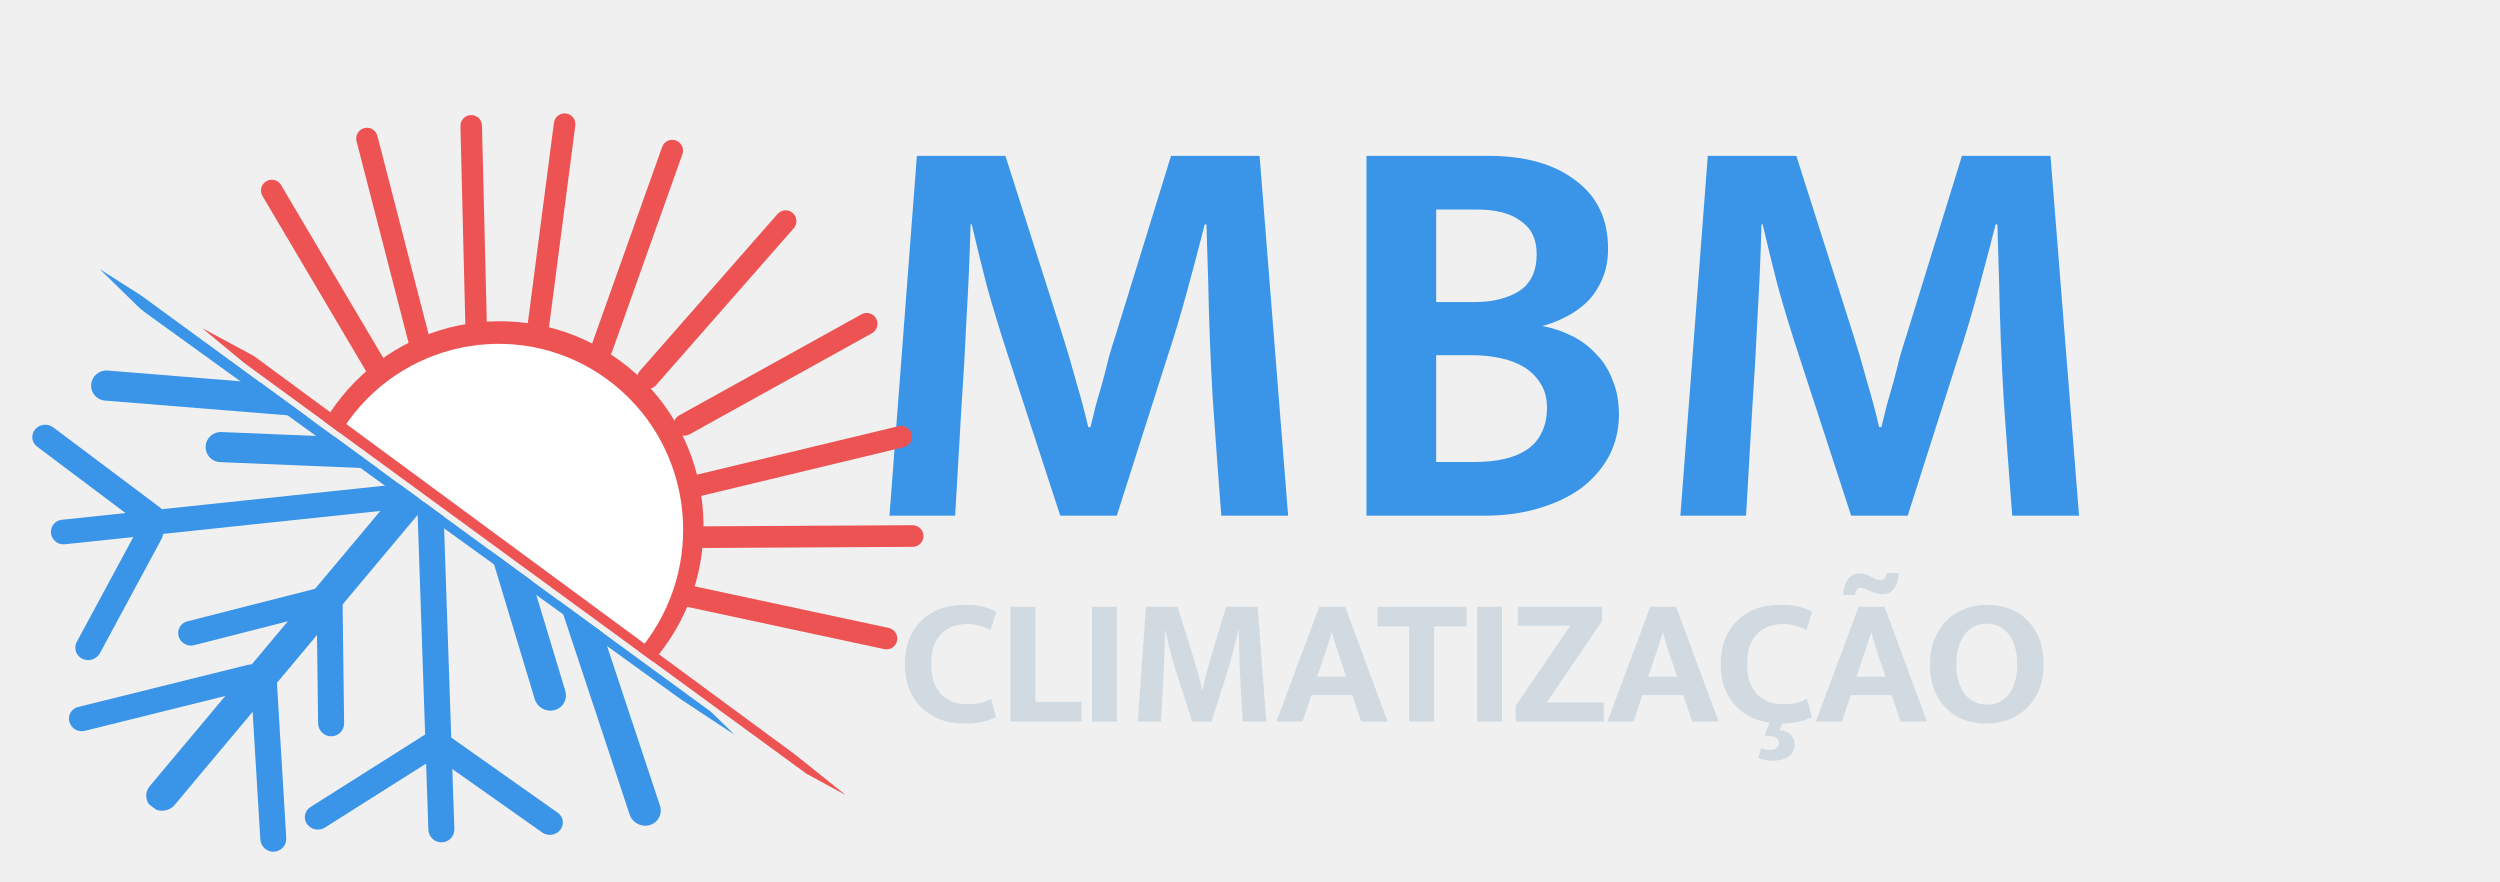
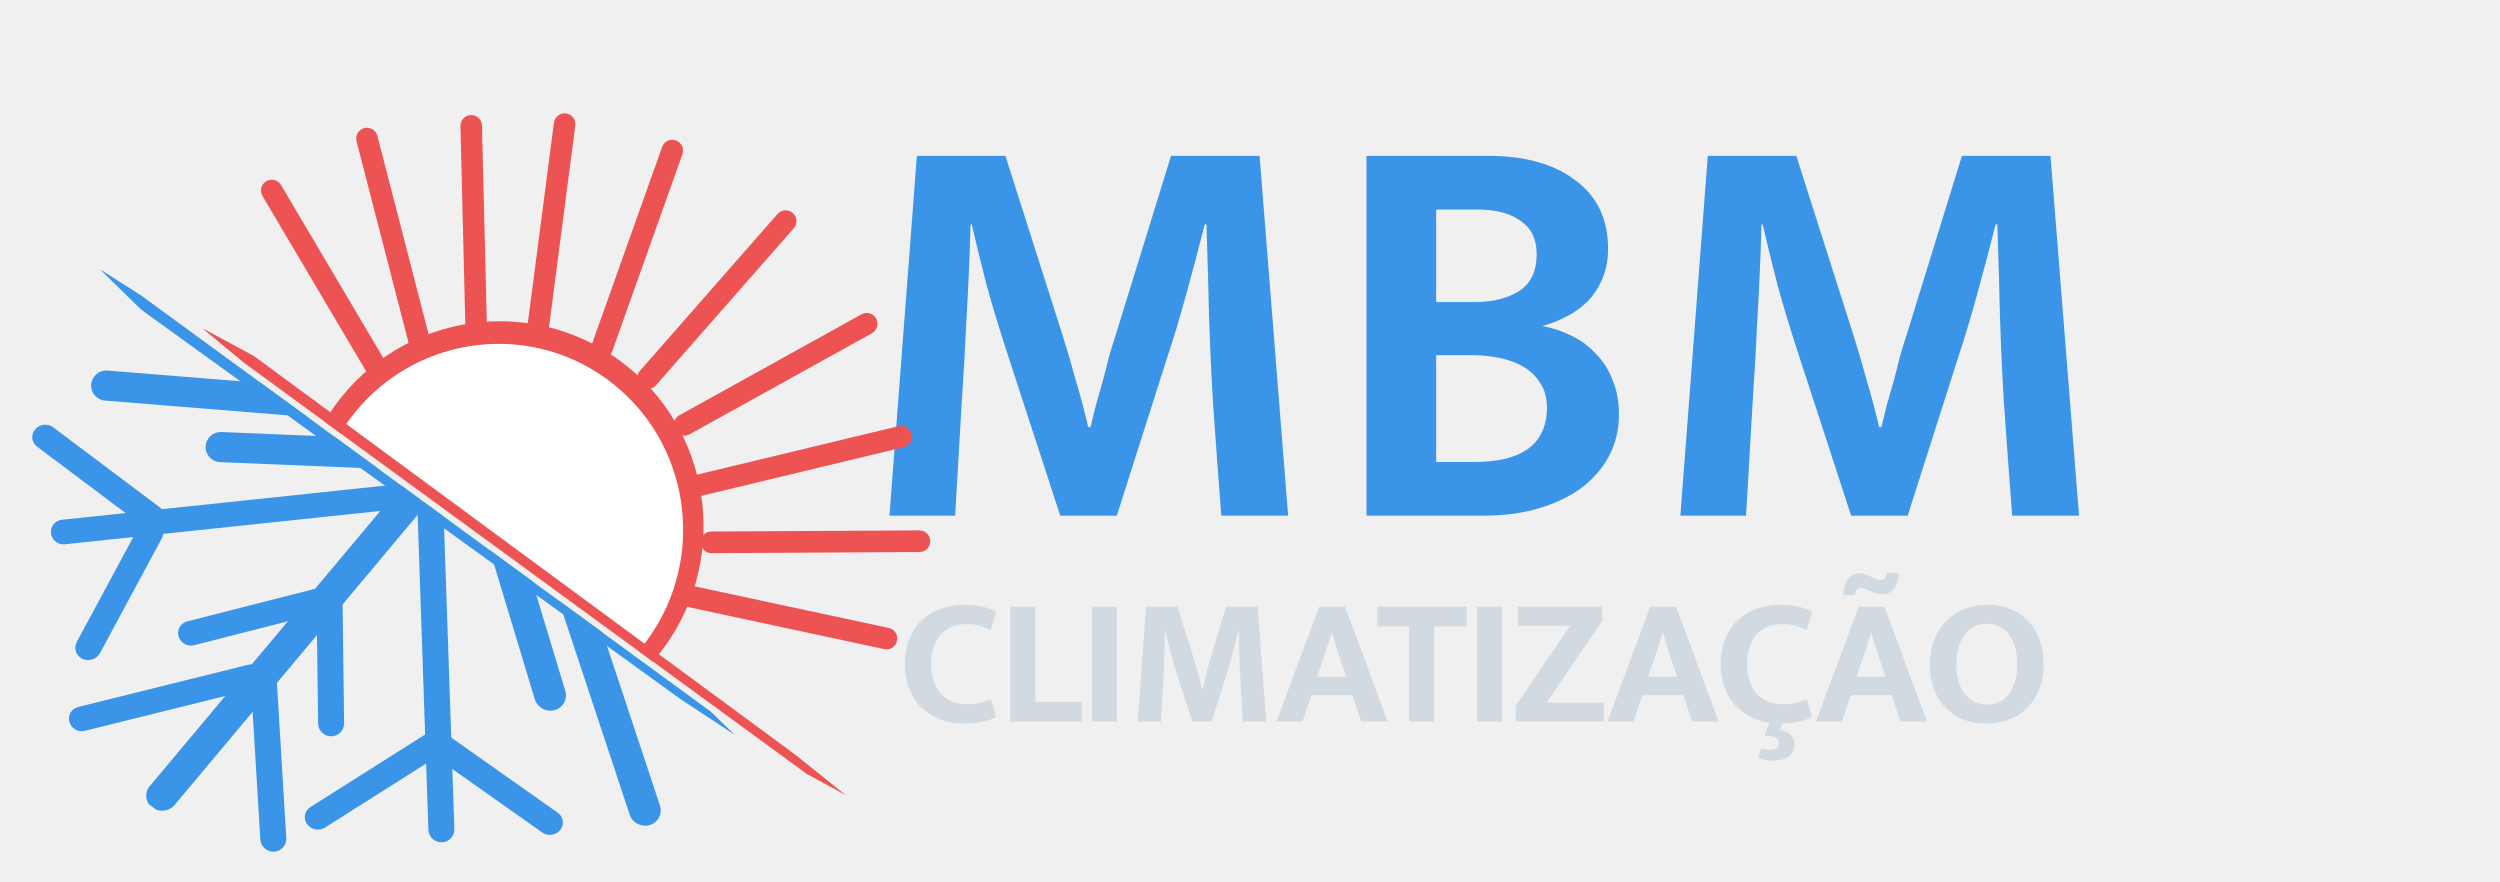
- <svg xmlns="http://www.w3.org/2000/svg" width="9192" height="3241" viewBox="0 0 9192 3241" fill="none">
+ <svg xmlns="http://www.w3.org/2000/svg" width="9192" height="3241" fill="none">
  <g clip-path="url(#clip0_1_75)">
-     <path d="M3371.2 573H3696.7L3906.7 1232.4C3924.9 1289.8 3941.7 1347.2 3957.1 1404.6C3973.9 1460.6 3988.6 1515.9 4001.2 1570.5H4009.6C4015.2 1546.7 4021.5 1520.8 4028.5 1492.8C4036.9 1463.4 4045.3 1434 4053.7 1404.6C4062.1 1373.8 4069.8 1343.7 4076.8 1314.3C4085.2 1284.9 4093.6 1257.6 4102 1232.4L4305.7 573H4631.2L4736.2 1896H4490.5C4479.3 1751.8 4468.8 1608.3 4459 1465.5C4450.6 1321.3 4445 1177.1 4442.2 1032.9L4435.9 825H4429.6C4408.6 907.6 4386.2 992.3 4362.4 1079.1C4338.6 1165.9 4314.8 1245 4291 1316.4L4106.2 1896H3898.3L3709.3 1316.4C3677.1 1218.4 3649.8 1128.8 3627.4 1047.6C3606.4 965 3588.2 890.8 3572.8 825H3568.6C3565.8 934.2 3560.9 1048.3 3553.9 1167.3C3548.3 1286.3 3542 1396.2 3535 1497L3511.9 1896H3270.4L3371.2 573ZM5471.56 573C5607.36 573 5714.46 603.1 5792.86 663.3C5872.66 722.1 5912.56 806.1 5912.56 915.3C5912.56 955.9 5905.56 992.3 5891.56 1024.5C5878.96 1055.3 5861.46 1082.6 5839.06 1106.4C5816.66 1128.8 5790.76 1147.7 5761.36 1163.1C5731.96 1178.5 5701.86 1190.4 5671.06 1198.8C5708.86 1205.8 5744.56 1217.7 5778.16 1234.5C5813.16 1251.3 5843.26 1273.7 5868.46 1301.7C5895.06 1328.3 5915.36 1360.5 5929.36 1398.3C5944.76 1434.7 5952.46 1476.7 5952.46 1524.3C5952.46 1578.9 5940.56 1629.3 5916.76 1675.5C5892.96 1720.3 5859.36 1759.5 5815.96 1793.1C5772.56 1825.3 5720.06 1850.5 5658.46 1868.7C5598.26 1886.9 5531.76 1896 5458.96 1896H5024.26V573H5471.56ZM5280.46 1110.6H5423.26C5487.66 1110.6 5541.56 1097.3 5584.96 1070.7C5628.36 1042.7 5650.06 997.2 5650.06 934.2C5650.06 879.6 5630.46 839 5591.26 812.4C5553.46 784.4 5500.26 770.4 5431.66 770.4H5280.46V1110.6ZM5280.46 1698.6H5425.36C5461.76 1698.6 5496.06 1695.1 5528.26 1688.1C5560.46 1681.1 5588.46 1669.9 5612.26 1654.5C5636.06 1639.1 5654.26 1618.8 5666.86 1593.6C5680.86 1567 5687.86 1535.5 5687.86 1499.1C5687.86 1464.1 5680.16 1434.7 5664.76 1410.9C5649.36 1385.7 5629.06 1365.4 5603.86 1350C5578.66 1334.6 5549.26 1323.4 5515.66 1316.4C5482.06 1309.4 5447.06 1305.9 5410.66 1305.9H5280.46V1698.6ZM6279.21 573H6604.71L6814.71 1232.4C6832.91 1289.8 6849.71 1347.2 6865.11 1404.6C6881.91 1460.6 6896.61 1515.9 6909.21 1570.5H6917.61C6923.21 1546.7 6929.51 1520.8 6936.51 1492.8C6944.91 1463.4 6953.31 1434 6961.71 1404.6C6970.11 1373.8 6977.81 1343.7 6984.81 1314.3C6993.21 1284.9 7001.61 1257.6 7010.01 1232.4L7213.71 573H7539.21L7644.21 1896H7398.51C7387.31 1751.8 7376.81 1608.3 7367.01 1465.5C7358.61 1321.3 7353.01 1177.1 7350.21 1032.9L7343.91 825H7337.61C7316.61 907.6 7294.21 992.3 7270.41 1079.1C7246.61 1165.9 7222.81 1245 7199.01 1316.4L7014.21 1896H6806.31L6617.31 1316.4C6585.11 1218.4 6557.81 1128.8 6535.41 1047.6C6514.41 965 6496.21 890.8 6480.81 825H6476.61C6473.81 934.2 6468.91 1048.3 6461.91 1167.3C6456.31 1286.3 6450.01 1396.2 6443.01 1497L6419.91 1896H6178.41L6279.21 573Z" fill="#3A94E8" />
-     <path d="M3554.6 2589.35C3575.15 2589.35 3592.57 2587.56 3606.86 2583.99C3621.15 2580.42 3633.44 2575.5 3643.71 2569.25L3662.47 2636.25C3651.75 2642.5 3636.56 2648.09 3616.91 2653C3597.26 2657.91 3573.36 2660.37 3545.22 2660.37C3513.51 2660.37 3484.25 2655.46 3457.45 2645.63C3430.65 2635.36 3407.42 2620.84 3387.77 2602.08C3368.56 2582.87 3353.6 2559.87 3342.88 2533.07C3332.16 2505.82 3326.8 2475.23 3326.8 2441.28C3326.8 2408.23 3331.94 2378.3 3342.21 2351.5C3352.93 2324.7 3367.67 2301.92 3386.43 2283.16C3405.64 2263.95 3428.86 2249.21 3456.11 2238.94C3483.36 2228.67 3513.73 2223.53 3547.23 2223.53C3575.82 2223.53 3599.27 2226.21 3617.58 2231.57C3636.34 2236.93 3651.53 2242.74 3663.14 2248.99L3642.37 2316.66C3630.76 2310.41 3617.8 2305.27 3603.51 2301.25C3589.66 2296.78 3574.03 2294.55 3556.61 2294.55C3538.3 2294.55 3521.1 2297.23 3505.02 2302.59C3488.94 2307.95 3474.87 2316.66 3462.81 2328.72C3450.75 2340.33 3441.15 2355.52 3434 2374.28C3427.3 2392.59 3423.95 2414.93 3423.95 2441.28C3423.95 2466.74 3427.3 2488.85 3434 2507.61C3440.7 2525.92 3449.86 2541.11 3461.47 2553.17C3473.53 2565.23 3487.38 2574.39 3503.01 2580.64C3519.09 2586.45 3536.29 2589.35 3554.6 2589.35ZM3714.94 2230.9H3806.73V2580.64H3976.91V2653H3714.94V2230.9ZM4106.74 2230.9V2653H4014.95V2230.9H4106.74ZM4213.51 2230.9H4329.42L4389.72 2423.19C4392.4 2431.68 4395.08 2440.83 4397.76 2450.66C4400.89 2460.49 4403.79 2470.31 4406.47 2480.14C4409.15 2489.97 4411.61 2499.57 4413.84 2508.95C4416.08 2518.33 4417.86 2527.04 4419.2 2535.08H4421.88C4423.22 2527.93 4425.01 2519.67 4427.24 2510.29C4429.48 2500.46 4431.93 2490.41 4434.61 2480.14C4437.29 2469.87 4439.97 2459.82 4442.65 2449.99C4445.33 2440.16 4447.79 2431.23 4450.02 2423.19L4508.31 2230.9H4624.22L4655.71 2653H4569.28C4566.6 2606.55 4563.92 2560.09 4561.24 2513.64C4558.56 2467.19 4556.78 2420.29 4555.88 2372.94L4555.21 2318H4553.2C4547.4 2342.57 4540.92 2368.25 4533.77 2395.05C4527.07 2421.85 4520.6 2445.3 4514.34 2465.4L4454.71 2653H4383.69L4322.72 2464.73C4315.13 2440.61 4307.98 2415.15 4301.28 2388.35C4294.58 2361.55 4289.22 2338.1 4285.2 2318H4283.19C4283.19 2334.08 4282.97 2351.05 4282.52 2368.92C4282.08 2386.34 4281.41 2403.76 4280.51 2421.18C4280.07 2438.6 4279.4 2455.8 4278.5 2472.77C4278.06 2489.3 4277.39 2504.48 4276.49 2518.33L4268.45 2653H4183.36L4213.51 2230.9ZM4842.65 2488.18H4949.85L4930.42 2431.9C4924.17 2414.48 4918.36 2397.06 4913 2379.64C4907.64 2361.77 4902.5 2343.91 4897.59 2326.04H4896.25C4891.34 2343.01 4885.98 2360.43 4880.17 2378.3C4874.36 2395.72 4868.33 2413.59 4862.08 2431.9L4842.65 2488.18ZM4850.69 2230.9H4945.83L5101.94 2653H5004.79L4971.96 2555.85H4821.88L4789.05 2653H4693.24L4850.69 2230.9ZM5392.16 2230.9V2303.26H5272.9V2653H5181.11V2303.26H5064.53V2230.9H5392.16ZM5522.69 2230.9V2653H5430.9V2230.9H5522.69ZM5890.76 2230.9V2283.16L5686.41 2583.32H5896.79V2653H5573.18V2594.71L5773.51 2300.58H5580.55V2230.9H5890.76ZM6059.69 2488.18H6166.89L6147.46 2431.9C6141.21 2414.48 6135.4 2397.06 6130.04 2379.64C6124.68 2361.77 6119.55 2343.91 6114.63 2326.04H6113.29C6108.38 2343.01 6103.02 2360.43 6097.21 2378.3C6091.41 2395.72 6085.38 2413.59 6079.12 2431.9L6059.69 2488.18ZM6067.73 2230.9H6162.87L6318.98 2653H6221.83L6189 2555.85H6038.92L6006.09 2653H5910.28L6067.73 2230.9ZM6554.34 2589.35C6574.89 2589.35 6592.31 2587.56 6606.6 2583.99C6620.9 2580.42 6633.18 2575.5 6643.45 2569.25L6662.21 2636.25C6651.94 2642.06 6637.65 2647.42 6619.33 2652.33C6601.47 2656.8 6579.13 2659.48 6552.33 2660.37L6543.62 2684.49C6561.04 2685.83 6574.44 2691.41 6583.82 2701.24C6593.65 2711.07 6598.56 2722.46 6598.56 2735.41C6598.56 2755.96 6590.97 2771.37 6575.78 2781.64C6560.6 2791.91 6541.61 2797.05 6518.83 2797.05C6507.67 2797.05 6497.17 2795.93 6487.34 2793.7C6477.96 2791.91 6470.37 2789.9 6464.56 2787.67L6475.28 2750.82C6480.64 2753.05 6485.78 2754.62 6490.69 2755.51C6496.05 2756.4 6502.31 2756.85 6509.45 2756.85C6519.28 2756.85 6526.87 2754.84 6532.23 2750.82C6538.04 2746.8 6540.94 2740.55 6540.94 2732.06C6540.94 2724.47 6537.37 2717.99 6530.22 2712.63C6523.08 2707.72 6509.01 2705.26 6488.01 2705.26L6506.1 2657.02C6479.3 2653.45 6454.74 2645.85 6432.4 2634.24C6410.52 2622.63 6391.76 2607.66 6376.12 2589.35C6360.49 2571.04 6348.21 2549.37 6339.27 2524.36C6330.79 2499.35 6326.54 2471.65 6326.54 2441.28C6326.54 2408.23 6331.68 2378.3 6341.95 2351.5C6352.67 2324.7 6367.41 2301.92 6386.17 2283.16C6405.38 2263.95 6428.61 2249.21 6455.85 2238.94C6483.1 2228.67 6513.47 2223.53 6546.97 2223.53C6575.56 2223.53 6599.01 2226.21 6617.32 2231.57C6636.08 2236.93 6651.27 2242.74 6662.88 2248.99L6642.11 2316.66C6630.5 2310.41 6617.55 2305.27 6603.25 2301.25C6589.41 2296.78 6573.77 2294.55 6556.35 2294.55C6538.04 2294.55 6520.84 2297.23 6504.76 2302.59C6488.68 2307.95 6474.61 2316.66 6462.55 2328.72C6450.49 2340.33 6440.89 2355.52 6433.74 2374.28C6427.04 2392.59 6423.69 2414.93 6423.69 2441.28C6423.69 2466.74 6427.04 2488.85 6433.74 2507.61C6440.44 2525.92 6449.6 2541.11 6461.21 2553.17C6473.27 2565.23 6487.12 2574.39 6502.75 2580.64C6518.83 2586.45 6536.03 2589.35 6554.34 2589.35ZM6777.66 2187.35C6777.66 2165.46 6782.8 2146.93 6793.07 2131.74C6803.34 2116.11 6818.31 2108.29 6837.96 2108.29C6846.45 2108.29 6854.04 2109.63 6860.74 2112.31C6867.44 2114.54 6873.69 2117.22 6879.5 2120.35C6885.75 2123.48 6891.56 2126.38 6896.92 2129.06C6902.73 2131.29 6908.76 2132.41 6915.01 2132.41C6922.16 2132.41 6927.29 2129.95 6930.42 2125.04C6933.99 2120.13 6936.23 2113.87 6937.12 2106.28H6980.67C6980.67 2129.06 6975.53 2147.82 6965.26 2162.56C6954.99 2177.3 6940.69 2184.67 6922.38 2184.67C6913.45 2184.67 6905.18 2183.55 6897.59 2181.32C6890 2178.64 6882.85 2175.96 6876.15 2173.28C6869.45 2170.15 6863.2 2167.47 6857.39 2165.24C6852.03 2162.56 6846.89 2161.22 6841.98 2161.22C6834.39 2161.22 6829.03 2163.9 6825.9 2169.26C6823.22 2174.17 6821.66 2180.2 6821.21 2187.35H6777.66ZM6825.9 2488.18H6933.1L6913.67 2431.9C6907.42 2414.48 6901.61 2397.06 6896.25 2379.64C6890.89 2361.77 6885.75 2343.91 6880.84 2326.04H6879.5C6874.59 2343.01 6869.23 2360.43 6863.42 2378.3C6857.61 2395.72 6851.58 2413.59 6845.33 2431.9L6825.9 2488.18ZM6833.94 2230.9H6929.08L7085.19 2653H6988.04L6955.21 2555.85H6805.13L6772.3 2653H6676.49L6833.94 2230.9ZM7306.4 2223.53C7336.33 2223.53 7364.02 2228.44 7389.48 2238.27C7414.94 2248.1 7436.83 2262.39 7455.14 2281.15C7473.45 2299.46 7487.75 2322.24 7498.02 2349.49C7508.74 2376.74 7514.1 2407.78 7514.1 2442.62C7514.1 2476.57 7508.74 2506.94 7498.02 2533.74C7487.3 2560.54 7472.56 2583.32 7453.8 2602.08C7435.04 2620.84 7412.71 2635.36 7386.8 2645.63C7361.34 2655.46 7333.65 2660.37 7303.72 2660.37C7273.79 2660.37 7246.1 2655.68 7220.64 2646.3C7195.18 2636.47 7173.29 2622.4 7154.98 2604.09C7136.67 2585.33 7122.15 2562.55 7111.43 2535.75C7101.16 2508.5 7096.02 2477.46 7096.02 2442.62C7096.02 2408.67 7101.38 2378.3 7112.1 2351.5C7122.82 2324.25 7137.56 2301.25 7156.32 2282.49C7175.08 2263.28 7197.19 2248.77 7222.65 2238.94C7248.56 2228.67 7276.47 2223.53 7306.4 2223.53ZM7193.17 2442.62C7193.17 2467.63 7196.07 2489.52 7201.88 2508.28C7208.13 2526.59 7216.4 2542 7226.67 2554.51C7236.94 2566.57 7248.78 2575.73 7262.18 2581.98C7276.03 2587.79 7290.77 2590.69 7306.4 2590.69C7321.59 2590.69 7335.88 2587.79 7349.28 2581.98C7363.13 2575.73 7374.96 2566.57 7384.79 2554.51C7394.62 2542 7402.43 2526.59 7408.24 2508.28C7414.05 2489.52 7416.95 2467.63 7416.95 2442.62C7416.95 2416.71 7413.82 2394.38 7407.57 2375.62C7401.76 2356.86 7393.72 2341.45 7383.45 2329.39C7373.18 2316.88 7361.12 2307.73 7347.27 2301.92C7333.87 2296.11 7319.35 2293.21 7303.72 2293.21C7288.09 2293.21 7273.57 2296.34 7260.17 2302.59C7246.77 2308.84 7235.16 2318.22 7225.33 2330.73C7215.5 2342.79 7207.69 2358.2 7201.88 2376.96C7196.07 2395.72 7193.17 2417.61 7193.17 2442.62Z" fill="#D1DAE1" />
+     <path d="M3371.2 573h325.5l210 659.4c18.2 57.4 35 114.8 50.4 172.2 16.8 56 31.5 111.3 44.1 165.9h8.4c5.6-23.8 11.9-49.7 18.9-77.7l25.2-88.2c8.4-30.8 16.1-60.9 23.1-90.3 8.4-29.4 16.8-56.7 25.2-81.9L4305.7 573h325.5l105 1323h-245.7c-11.2-144.2-21.7-287.7-31.5-430.5-8.4-144.2-14-288.4-16.8-432.6l-6.3-207.9h-6.3c-21 82.6-43.4 167.3-67.2 254.1-23.8 86.8-47.6 165.9-71.4 237.3L4106.2 1896h-207.9l-189-579.6c-32.2-98-59.5-187.6-81.9-268.8-21-82.6-39.2-156.8-54.6-222.6h-4.2c-2.8 109.2-7.7 223.3-14.7 342.3-5.6 119-11.9 228.9-18.9 329.7l-23.1 399h-241.5l100.8-1323zm2100.36 0c135.8 0 242.9 30.1 321.3 90.3 79.8 58.8 119.7 142.8 119.7 252 0 40.6-7 77-21 109.2-12.6 30.8-30.1 58.1-52.5 81.9-22.4 22.4-48.3 41.3-77.7 56.7-29.4 15.4-59.5 27.3-90.3 35.7 37.8 7 73.5 18.9 107.1 35.7 35 16.8 65.1 39.2 90.3 67.2 26.6 26.6 46.9 58.8 60.9 96.6 15.4 36.4 23.1 78.4 23.1 126 0 54.6-11.9 105-35.7 151.2-23.8 44.8-57.4 84-100.8 117.6-43.4 32.2-95.9 57.4-157.5 75.6-60.2 18.2-126.7 27.3-199.5 27.3h-434.7V573h447.3zm-191.1 537.6h142.8c64.4 0 118.3-13.3 161.7-39.9 43.4-28 65.1-73.5 65.1-136.5 0-54.6-19.6-95.2-58.8-121.8-37.8-28-91-42-159.6-42h-151.2v340.2zm0 588h144.9c36.4 0 70.7-3.5 102.9-10.5s60.2-18.2 84-33.6c23.8-15.4 42-35.7 54.6-60.9 14-26.6 21-58.1 21-94.5 0-35-7.7-64.4-23.1-88.2-15.4-25.2-35.7-45.5-60.9-60.9-25.2-15.4-54.6-26.6-88.2-33.6s-68.6-10.5-105-10.5h-130.2v392.7zM6279.21 573h325.5l210 659.4c18.2 57.4 35 114.8 50.4 172.2 16.8 56 31.5 111.3 44.1 165.9h8.4c5.6-23.8 11.9-49.7 18.9-77.7l25.2-88.2c8.4-30.8 16.1-60.9 23.1-90.3 8.4-29.4 16.8-56.7 25.2-81.9l203.7-659.4h325.5l105 1323h-245.7c-11.2-144.2-21.7-287.7-31.5-430.5-8.4-144.2-14-288.4-16.8-432.6l-6.3-207.9h-6.3c-21 82.6-43.4 167.3-67.2 254.1-23.8 86.8-47.6 165.9-71.4 237.3l-184.8 579.6h-207.9l-189-579.6c-32.2-98-59.5-187.6-81.9-268.8-21-82.6-39.2-156.8-54.6-222.6h-4.2c-2.8 109.2-7.7 223.3-14.7 342.3-5.6 119-11.9 228.9-18.9 329.7l-23.1 399h-241.5l100.8-1323z" fill="#3A94E8" />
+     <path d="M3554.6 2589.35c20.55 0 37.97-1.79 52.26-5.36 14.29-3.57 26.58-8.49 36.85-14.74l18.76 67c-10.72 6.25-25.91 11.84-45.56 16.75-19.65 4.91-43.55 7.37-71.69 7.37-31.71 0-60.97-4.91-87.77-14.74-26.8-10.27-50.03-24.79-69.68-43.55-19.21-19.21-34.17-42.21-44.89-69.01-10.72-27.25-16.08-57.84-16.08-91.79 0-33.05 5.14-62.98 15.41-89.78 10.72-26.8 25.46-49.58 44.22-68.34 19.21-19.21 42.43-33.95 69.68-44.22 27.25-10.27 57.62-15.41 91.12-15.41 28.59 0 52.04 2.68 70.35 8.04 18.76 5.36 33.95 11.17 45.56 17.42l-20.77 67.67c-11.61-6.25-24.57-11.39-38.86-15.41-13.85-4.47-29.48-6.7-46.9-6.7-18.31 0-35.51 2.68-51.59 8.04-16.08 5.36-30.15 14.07-42.21 26.13-12.06 11.61-21.66 26.8-28.81 45.56-6.7 18.31-10.05 40.65-10.05 67 0 25.46 3.35 47.57 10.05 66.33 6.7 18.31 15.86 33.5 27.47 45.56 12.06 12.06 25.91 21.22 41.54 27.47 16.08 5.81 33.28 8.71 51.59 8.71zm160.34-358.45h91.79v349.74h170.18V2653h-261.97v-422.1zm391.8 0V2653h-91.79v-422.1h91.79zm106.77 0h115.91l60.3 192.29c2.68 8.49 5.36 17.64 8.04 27.47 3.13 9.83 6.03 19.65 8.71 29.48 2.68 9.83 5.14 19.43 7.37 28.81 2.24 9.38 4.02 18.09 5.36 26.13h2.68c1.34-7.15 3.13-15.41 5.36-24.79 2.24-9.83 4.69-19.88 7.37-30.15 2.68-10.27 5.36-20.32 8.04-30.15 2.68-9.83 5.14-18.76 7.37-26.8l58.29-192.29h115.91l31.49 422.1h-86.43l-8.04-139.36c-2.68-46.45-4.46-93.35-5.36-140.7l-.67-54.94h-2.01c-5.8 24.57-12.28 50.25-19.43 77.05-6.7 26.8-13.17 50.25-19.43 70.35l-59.63 187.6h-71.02l-60.97-188.27c-7.59-24.12-14.74-49.58-21.44-76.38-6.7-26.8-12.06-50.25-16.08-70.35h-2.01c0 16.08-.22 33.05-.67 50.92-.44 17.42-1.11 34.84-2.01 52.26-.44 17.42-1.11 34.62-2.01 51.59-.44 16.53-1.11 31.71-2.01 45.56l-8.04 134.67h-85.09l30.15-422.1zm629.14 257.28h107.2l-19.43-56.28a1198.16 1198.16 0 01-17.42-52.26c-5.36-17.87-10.5-35.73-15.41-53.6h-1.34c-4.91 16.97-10.27 34.39-16.08 52.26a8062.05 8062.05 0 01-18.09 53.6l-19.43 56.28zm8.04-257.28h95.14l156.11 422.1h-97.15l-32.83-97.15h-150.08l-32.83 97.15h-95.81l157.45-422.1zm541.47 0v72.36H5272.9V2653h-91.79v-349.74h-116.58v-72.36h327.63zm130.53 0V2653h-91.79v-422.1h91.79zm368.07 0v52.26l-204.35 300.16h210.38V2653h-323.61v-58.29l200.33-294.13h-192.96v-69.68h310.21zm168.93 257.28h107.2l-19.43-56.28a1198.16 1198.16 0 01-17.42-52.26 2451.91 2451.91 0 01-15.41-53.6h-1.34c-4.91 16.97-10.27 34.39-16.08 52.26-5.8 17.42-11.83 35.29-18.09 53.6l-19.43 56.28zm8.04-257.28h95.14l156.11 422.1h-97.15l-32.83-97.15h-150.08l-32.83 97.15h-95.81l157.45-422.1zm486.61 358.45c20.55 0 37.97-1.79 52.26-5.36 14.3-3.57 26.58-8.49 36.85-14.74l18.76 67c-10.27 5.81-24.56 11.17-42.88 16.08-17.86 4.47-40.2 7.15-67 8.04l-8.71 24.12c17.42 1.34 30.82 6.92 40.2 16.75 9.83 9.83 14.74 21.22 14.74 34.17 0 20.55-7.59 35.96-22.78 46.23-15.18 10.27-34.17 15.41-56.95 15.41-11.16 0-21.66-1.12-31.49-3.35-9.38-1.79-16.97-3.8-22.78-6.03l10.72-36.85c5.36 2.23 10.5 3.8 15.41 4.69 5.36.89 11.62 1.34 18.76 1.34 9.83 0 17.42-2.01 22.78-6.03 5.81-4.02 8.71-10.27 8.71-18.76 0-7.59-3.57-14.07-10.72-19.43-7.14-4.91-21.21-7.37-42.21-7.37l18.09-48.24c-26.8-3.57-51.36-11.17-73.7-22.78-21.88-11.61-40.64-26.58-56.28-44.89-15.63-18.31-27.91-39.98-36.85-64.99-8.48-25.01-12.73-52.71-12.73-83.08 0-33.05 5.14-62.98 15.41-89.78 10.72-26.8 25.46-49.58 44.22-68.34 19.21-19.21 42.44-33.95 69.68-44.22 27.25-10.27 57.62-15.41 91.12-15.41 28.59 0 52.04 2.68 70.35 8.04 18.76 5.36 33.95 11.17 45.56 17.42l-20.77 67.67c-11.61-6.25-24.56-11.39-38.86-15.41-13.84-4.47-29.48-6.7-46.9-6.7-18.31 0-35.51 2.68-51.59 8.04-16.08 5.36-30.15 14.07-42.21 26.13-12.06 11.61-21.66 26.8-28.81 45.56-6.7 18.31-10.05 40.65-10.05 67 0 25.46 3.35 47.57 10.05 66.33 6.7 18.31 15.86 33.5 27.47 45.56 12.06 12.06 25.91 21.22 41.54 27.47 16.08 5.81 33.28 8.71 51.59 8.71zm223.32-402c0-21.89 5.14-40.42 15.41-55.61 10.27-15.63 25.24-23.45 44.89-23.45 8.49 0 16.08 1.34 22.78 4.02 6.7 2.23 12.95 4.91 18.76 8.04 6.25 3.13 12.06 6.03 17.42 8.71a50.066 50.066 0 0018.09 3.35c7.15 0 12.28-2.46 15.41-7.37 3.57-4.91 5.81-11.17 6.7-18.76h43.55c0 22.78-5.14 41.54-15.41 56.28-10.27 14.74-24.57 22.11-42.88 22.11-8.93 0-17.2-1.12-24.79-3.35-7.59-2.68-14.74-5.36-21.44-8.04-6.7-3.13-12.95-5.81-18.76-8.04-5.36-2.68-10.5-4.02-15.41-4.02-7.59 0-12.95 2.68-16.08 8.04-2.68 4.91-4.24 10.94-4.69 18.09h-43.55zm48.24 300.83h107.2l-19.43-56.28a1198.16 1198.16 0 01-17.42-52.26c-5.36-17.87-10.5-35.73-15.41-53.6h-1.34c-4.91 16.97-10.27 34.39-16.08 52.26a8062.05 8062.05 0 01-18.09 53.6l-19.43 56.28zm8.04-257.28h95.14l156.11 422.1h-97.15l-32.83-97.15h-150.08L6772.3 2653h-95.81l157.45-422.1zm472.46-7.37c29.93 0 57.62 4.91 83.08 14.74s47.35 24.12 65.66 42.88c18.31 18.31 32.61 41.09 42.88 68.34 10.72 27.25 16.08 58.29 16.08 93.13 0 33.95-5.36 64.32-16.08 91.12-10.72 26.8-25.46 49.58-44.22 68.34-18.76 18.76-41.09 33.28-67 43.55-25.46 9.83-53.15 14.74-83.08 14.74s-57.62-4.69-83.08-14.07c-25.46-9.83-47.35-23.9-65.66-42.21-18.31-18.76-32.83-41.54-43.55-68.34-10.27-27.25-15.41-58.29-15.41-93.13 0-33.95 5.36-64.32 16.08-91.12 10.72-27.25 25.46-50.25 44.22-69.01 18.76-19.21 40.87-33.72 66.33-43.55 25.91-10.27 53.82-15.41 83.75-15.41zm-113.23 219.09c0 25.01 2.9 46.9 8.71 65.66 6.25 18.31 14.52 33.72 24.79 46.23 10.27 12.06 22.11 21.22 35.51 27.47 13.85 5.81 28.59 8.71 44.22 8.71 15.19 0 29.48-2.9 42.88-8.71 13.85-6.25 25.68-15.41 35.51-27.47 9.83-12.51 17.64-27.92 23.45-46.23 5.81-18.76 8.71-40.65 8.71-65.66 0-25.91-3.13-48.24-9.38-67-5.81-18.76-13.85-34.17-24.12-46.23-10.27-12.51-22.33-21.66-36.18-27.47-13.4-5.81-27.92-8.71-43.55-8.71-15.63 0-30.15 3.13-43.55 9.38-13.4 6.25-25.01 15.63-34.84 28.14-9.83 12.06-17.64 27.47-23.45 46.23-5.81 18.76-8.71 40.65-8.71 65.66z" fill="#D1DAE1" />
    <g clip-path="url(#clip1_1_75)">
      <g clip-path="url(#clip2_1_75)">
-         <rect width="848.535" height="79.254" rx="39.627" transform="matrix(-0.508931 -0.860808 0.858447 -0.512903 1376.85 1417.08)" fill="#ED5353" />
-         <rect width="849.197" height="79.192" rx="39.596" transform="matrix(-0.249996 -0.968247 0.967538 -0.252725 1513.3 1303.25)" fill="#ED5353" />
-         <rect width="849.467" height="79.167" rx="39.583" transform="matrix(-0.0245496 -0.999699 0.999673 -0.0255857 1712.85 1273.24)" fill="#ED5353" />
-         <rect width="849.491" height="79.165" rx="39.582" transform="matrix(0.129338 -0.991601 0.991516 0.129988 1932 1254.36)" fill="#ED5353" />
-         <rect width="848.95" height="79.215" rx="39.608" transform="matrix(0.335485 -0.942046 0.940805 0.338948 2163 1302.75)" fill="#ED5353" />
-         <rect width="847.361" height="79.365" rx="39.682" transform="matrix(0.659571 -0.751642 0.747838 0.663882 2326.27 1393.75)" fill="#ED5353" />
-         <rect width="845.744" height="79.516" rx="39.758" transform="matrix(0.874664 -0.48473 0.48044 0.877028 2462.61 1546.33)" fill="#ED5353" />
-         <rect width="844.864" height="79.598" rx="39.799" transform="matrix(0.972264 -0.233887 0.231337 0.972874 2521.54 1755.09)" fill="#ED5353" />
-         <rect width="844.598" height="79.623" rx="39.812" transform="matrix(0.999985 -0.0054269 0.00536434 0.999986 2550.56 1935.42)" fill="#ED5353" />
-         <rect width="844.812" height="79.603" rx="39.801" transform="matrix(0.977769 0.209685 -0.207373 0.978262 2480.51 2140)" fill="#ED5353" />
-         <ellipse cx="751.014" cy="752.339" rx="751.014" ry="752.339" transform="matrix(0.805832 0.592144 -0.587687 0.809088 1674.28 881.65)" fill="#ED5353" />
-         <ellipse cx="681.323" cy="685.026" rx="681.323" ry="685.026" transform="matrix(0.805832 0.592144 -0.587687 0.809088 1684.54 992.117)" fill="white" />
-         <path d="M933.157 1308.66L2923.07 2774.11L3109.28 2923.22L2897.89 2808.29L907.986 1342.84L743.159 1206.46L933.157 1308.66Z" fill="#ED5353" />
+         <rect width="848.535" height="79.254" rx="39.627" transform="matrix(-.50893 -.8608 .85845 -.5129 1376.85 1417.08)" fill="#ED5353" />
+         <rect width="849.197" height="79.192" rx="39.596" transform="rotate(-104.477 1261.399 65.524) skewX(.162)" fill="#ED5353" />
+         <rect width="849.467" height="79.167" rx="39.583" transform="rotate(-91.407 1477.603 -199.032) skewX(.059)" fill="#ED5353" />
+         <rect width="849.491" height="79.165" rx="39.582" transform="rotate(-82.569 1680.297 -473.002) skewX(-.038)" fill="#ED5353" />
+         <rect width="848.95" height="79.215" rx="39.608" transform="matrix(.33548 -.94205 .9408 .33895 2163 1302.75)" fill="#ED5353" />
+         <rect width="847.361" height="79.365" rx="39.682" transform="matrix(.65957 -.75164 .74784 .66388 2326.27 1393.75)" fill="#ED5353" />
+         <rect width="845.744" height="79.516" rx="39.758" transform="matrix(.87466 -.48473 .48044 .87703 2462.61 1546.33)" fill="#ED5353" />
+         <rect width="844.864" height="79.598" rx="39.799" transform="rotate(-13.526 8660.704 -9753.97) skewX(-.15)" fill="#ED5353" />
+         <rect width="844.598" height="79.623" rx="39.812" transform="rotate(-.314 357930.85 -468995.382) skewX(-.004)" fill="#ED5353" />
+         <rect width="844.812" height="79.603" rx="39.801" transform="rotate(12.104 -8852.088 12768.204) skewX(.135)" fill="#ED5353" />
+         <ellipse cx="751.014" cy="752.339" rx="751.014" ry="752.339" transform="matrix(.80583 .59214 -.58769 .80909 1674.28 881.65)" fill="#ED5353" />
+         <ellipse cx="681.323" cy="685.026" rx="681.323" ry="685.026" transform="matrix(.80583 .59214 -.58769 .80909 1684.54 992.117)" fill="#fff" />
+         <path d="M933.157 1308.66L2923.07 2774.11l186.21 149.11-211.39-114.93L907.986 1342.84l-164.827-136.38 189.998 102.2z" fill="#ED5353" />
      </g>
-       <g clip-path="url(#clip3_1_75)">
-         <rect width="1068.23" height="110.827" rx="55.413" transform="matrix(-0.996745 -0.0806213 -0.0869873 0.996209 1404.87 1444.07)" fill="#3A94E8" />
-         <rect width="1068.4" height="110.807" rx="55.403" transform="matrix(-0.999138 -0.0415066 -0.0435568 0.999051 1826.03 1630.51)" fill="#3A94E8" />
-         <rect width="1322.36" height="90.783" rx="45.392" transform="matrix(-0.99446 0.105111 0.119094 0.992883 1497.16 1776.88)" fill="#3A94E8" />
-         <rect width="572.365" height="94.681" rx="47.34" transform="matrix(-0.474619 0.880191 0.899027 0.437893 531.668 1897.7)" fill="#3A94E8" />
-         <rect width="586.139" height="92.496" rx="46.248" transform="matrix(-0.799635 -0.600486 -0.64017 0.768233 627.332 1895.36)" fill="#3A94E8" />
-         <rect width="1255.88" height="95.581" rx="47.791" transform="matrix(0.0340519 0.99942 0.999598 -0.0283582 1533.92 1843.35)" fill="#3A94E8" />
-         <rect width="587.007" height="92.354" rx="46.177" transform="matrix(0.816997 0.576642 0.616481 -0.78737 1551.97 2749.15)" fill="#3A94E8" />
-         <rect width="587.143" height="92.332" rx="46.166" transform="matrix(-0.845179 0.534483 0.575636 0.817706 1598.53 2678.3)" fill="#3A94E8" />
-         <rect width="566.469" height="95.585" rx="47.793" transform="matrix(0.0127281 0.999919 0.999958 -0.00915593 1163.07 2141.29)" fill="#3A94E8" />
-         <path d="M1232.93 2192.83C1226.03 2168.64 1200.67 2154.07 1176.29 2160.29L688.329 2284.72C663.955 2290.94 649.797 2315.58 656.706 2339.77V2339.77C663.615 2363.95 688.975 2378.52 713.349 2372.31L1201.31 2247.87C1225.69 2241.66 1239.84 2217.01 1232.93 2192.83V2192.83Z" fill="#3A94E8" />
-         <rect width="710.479" height="95.561" rx="47.781" transform="matrix(0.0601957 0.998187 0.998651 -0.0519182 917.248 2424.8)" fill="#3A94E8" />
-         <rect width="735.243" height="91.071" rx="45.536" transform="matrix(-0.970565 0.24084 0.267891 0.963449 956.557 2433.33)" fill="#3A94E8" />
-         <rect width="1505.78" height="114.644" rx="57.322" transform="matrix(-0.642189 0.766546 0.798097 0.602529 1480.8 1780.19)" fill="#3A94E8" />
-         <rect width="1018.55" height="116.281" rx="58.141" transform="matrix(0.288998 0.95733 0.965521 -0.260324 1688.57 1651.01)" fill="#3A94E8" />
-         <rect width="1019.41" height="116.192" rx="58.096" transform="matrix(0.31475 0.949175 0.958767 -0.284193 2012.52 2082.5)" fill="#3A94E8" />
-         <path d="M506.035 1125.73C514.808 1134.31 524.245 1142.26 534.27 1149.5L2503.87 2571.65L2701.57 2702.04L2544.31 2549.6C2535.78 2541.32 2526.62 2533.65 2516.91 2526.64L546.83 1104.15L367.443 990.098L506.035 1125.73Z" fill="#3A94E8" />
+       <g clip-path="url(#clip3_1_75)" fill="#3A94E8">
+         <rect width="1068.23" height="110.827" rx="55.413" transform="matrix(-.99674 -.08062 -.08699 .9962 1404.87 1444.07)" />
+         <rect width="1068.4" height="110.807" rx="55.403" transform="matrix(-.99914 -.0415 -.04356 .99905 1826.03 1630.51)" />
+         <rect width="1322.36" height="90.783" rx="45.392" transform="matrix(-.99446 .10511 .1191 .99288 1497.16 1776.88)" />
+         <rect width="572.365" height="94.681" rx="47.34" transform="matrix(-.47462 .8802 .89903 .4379 531.668 1897.7)" />
+         <rect width="586.139" height="92.496" rx="46.248" transform="matrix(-.79963 -.60049 -.64017 .76823 627.332 1895.36)" />
+         <rect width="1255.88" height="95.581" rx="47.791" transform="matrix(.03405 .99942 .9996 -.02836 1533.92 1843.35)" />
+         <rect width="587.007" height="92.354" rx="46.177" transform="matrix(.817 .57664 .61648 -.78737 1551.97 2749.15)" />
+         <rect width="587.143" height="92.332" rx="46.166" transform="matrix(-.84518 .53448 .57564 .8177 1598.53 2678.3)" />
+         <rect width="566.469" height="95.585" rx="47.793" transform="matrix(.01273 .99992 .99996 -.00916 1163.07 2141.29)" />
+         <path d="M1232.93 2192.83c-6.9-24.19-32.26-38.76-56.64-32.54l-487.961 124.43c-24.374 6.22-38.532 30.86-31.623 55.05 6.909 24.18 32.269 38.75 56.643 32.54l487.961-124.44c24.38-6.21 38.53-30.86 31.62-55.04z" />
+         <rect width="710.479" height="95.561" rx="47.781" transform="matrix(.0602 .99819 .99865 -.05192 917.248 2424.8)" />
+         <rect width="735.243" height="91.071" rx="45.536" transform="matrix(-.97057 .24084 .2679 .96345 956.557 2433.33)" />
+         <rect width="1505.78" height="114.644" rx="57.322" transform="matrix(-.64219 .76655 .7981 .60253 1480.8 1780.19)" />
+         <rect width="1018.55" height="116.281" rx="58.141" transform="matrix(.289 .95733 .96552 -.26032 1688.57 1651.01)" />
+         <rect width="1019.41" height="116.192" rx="58.096" transform="matrix(.31475 .94917 .95877 -.2842 2012.52 2082.5)" />
+         <path d="M506.035 1125.73a248.278 248.278 0 0028.235 23.77l1969.6 1422.15 197.7 130.39-157.26-152.44a246.366 246.366 0 00-27.4-22.96L546.83 1104.15 367.443 990.098l138.592 135.632z" />
      </g>
    </g>
  </g>
  <defs>
    <clipPath id="clip0_1_75">
-       <rect width="9192" height="3241" fill="white" />
+       <path fill="#fff" d="M0 0h9192v3241H0z" />
    </clipPath>
    <clipPath id="clip1_1_75">
-       <rect width="3539" height="2880" fill="white" transform="translate(-34 361)" />
+       <path fill="#fff" transform="translate(-34 361)" d="M0 0h3539v2880H0z" />
    </clipPath>
    <clipPath id="clip2_1_75">
-       <rect width="3173.19" height="1785.88" fill="white" transform="translate(1600.38 -364) rotate(36.151)" />
+       <path fill="#fff" transform="rotate(36.151 1357.827 2269.734)" d="M0 0h3173.19v1785.88H0z" />
    </clipPath>
    <clipPath id="clip3_1_75">
-       <rect width="3046.75" height="1493.78" fill="white" transform="matrix(0.807465 0.589916 0.589916 -0.807465 -532 2168.6)" />
+       <path fill="#fff" transform="scale(1 -1) rotate(-36.151 -3588.226 -269.293)" d="M0 0h3046.75v1493.78H0z" />
    </clipPath>
  </defs>
</svg>
